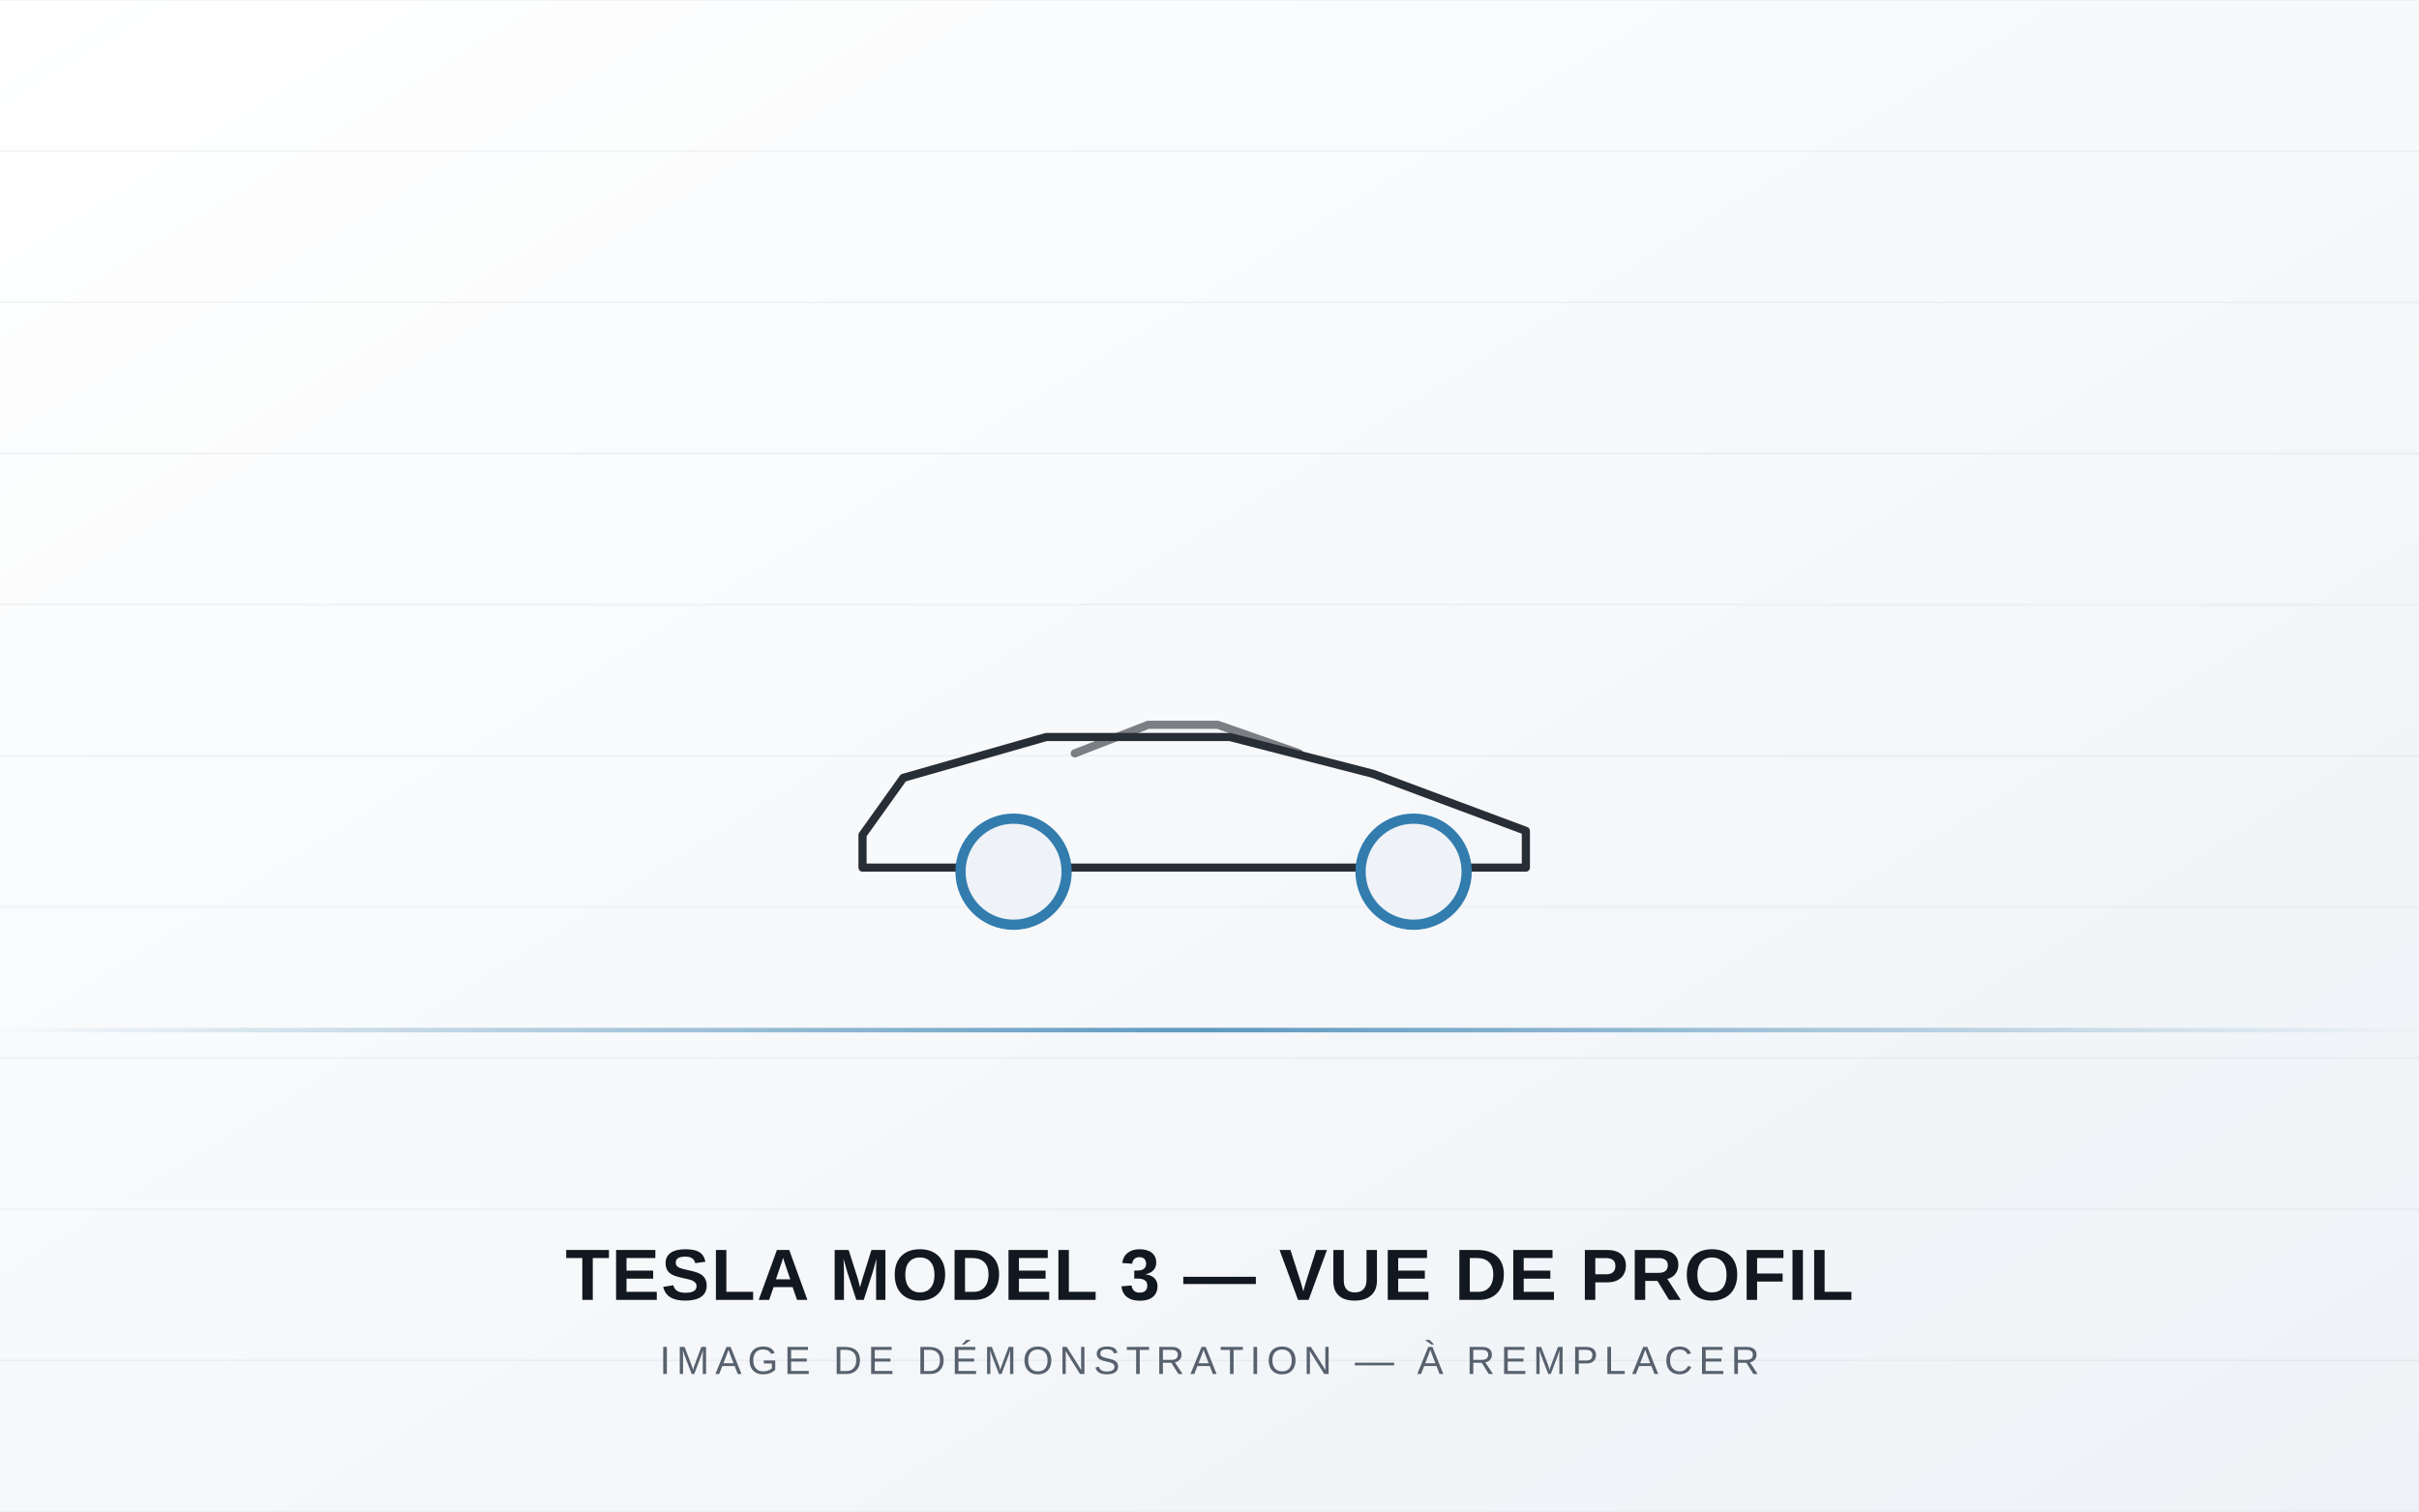
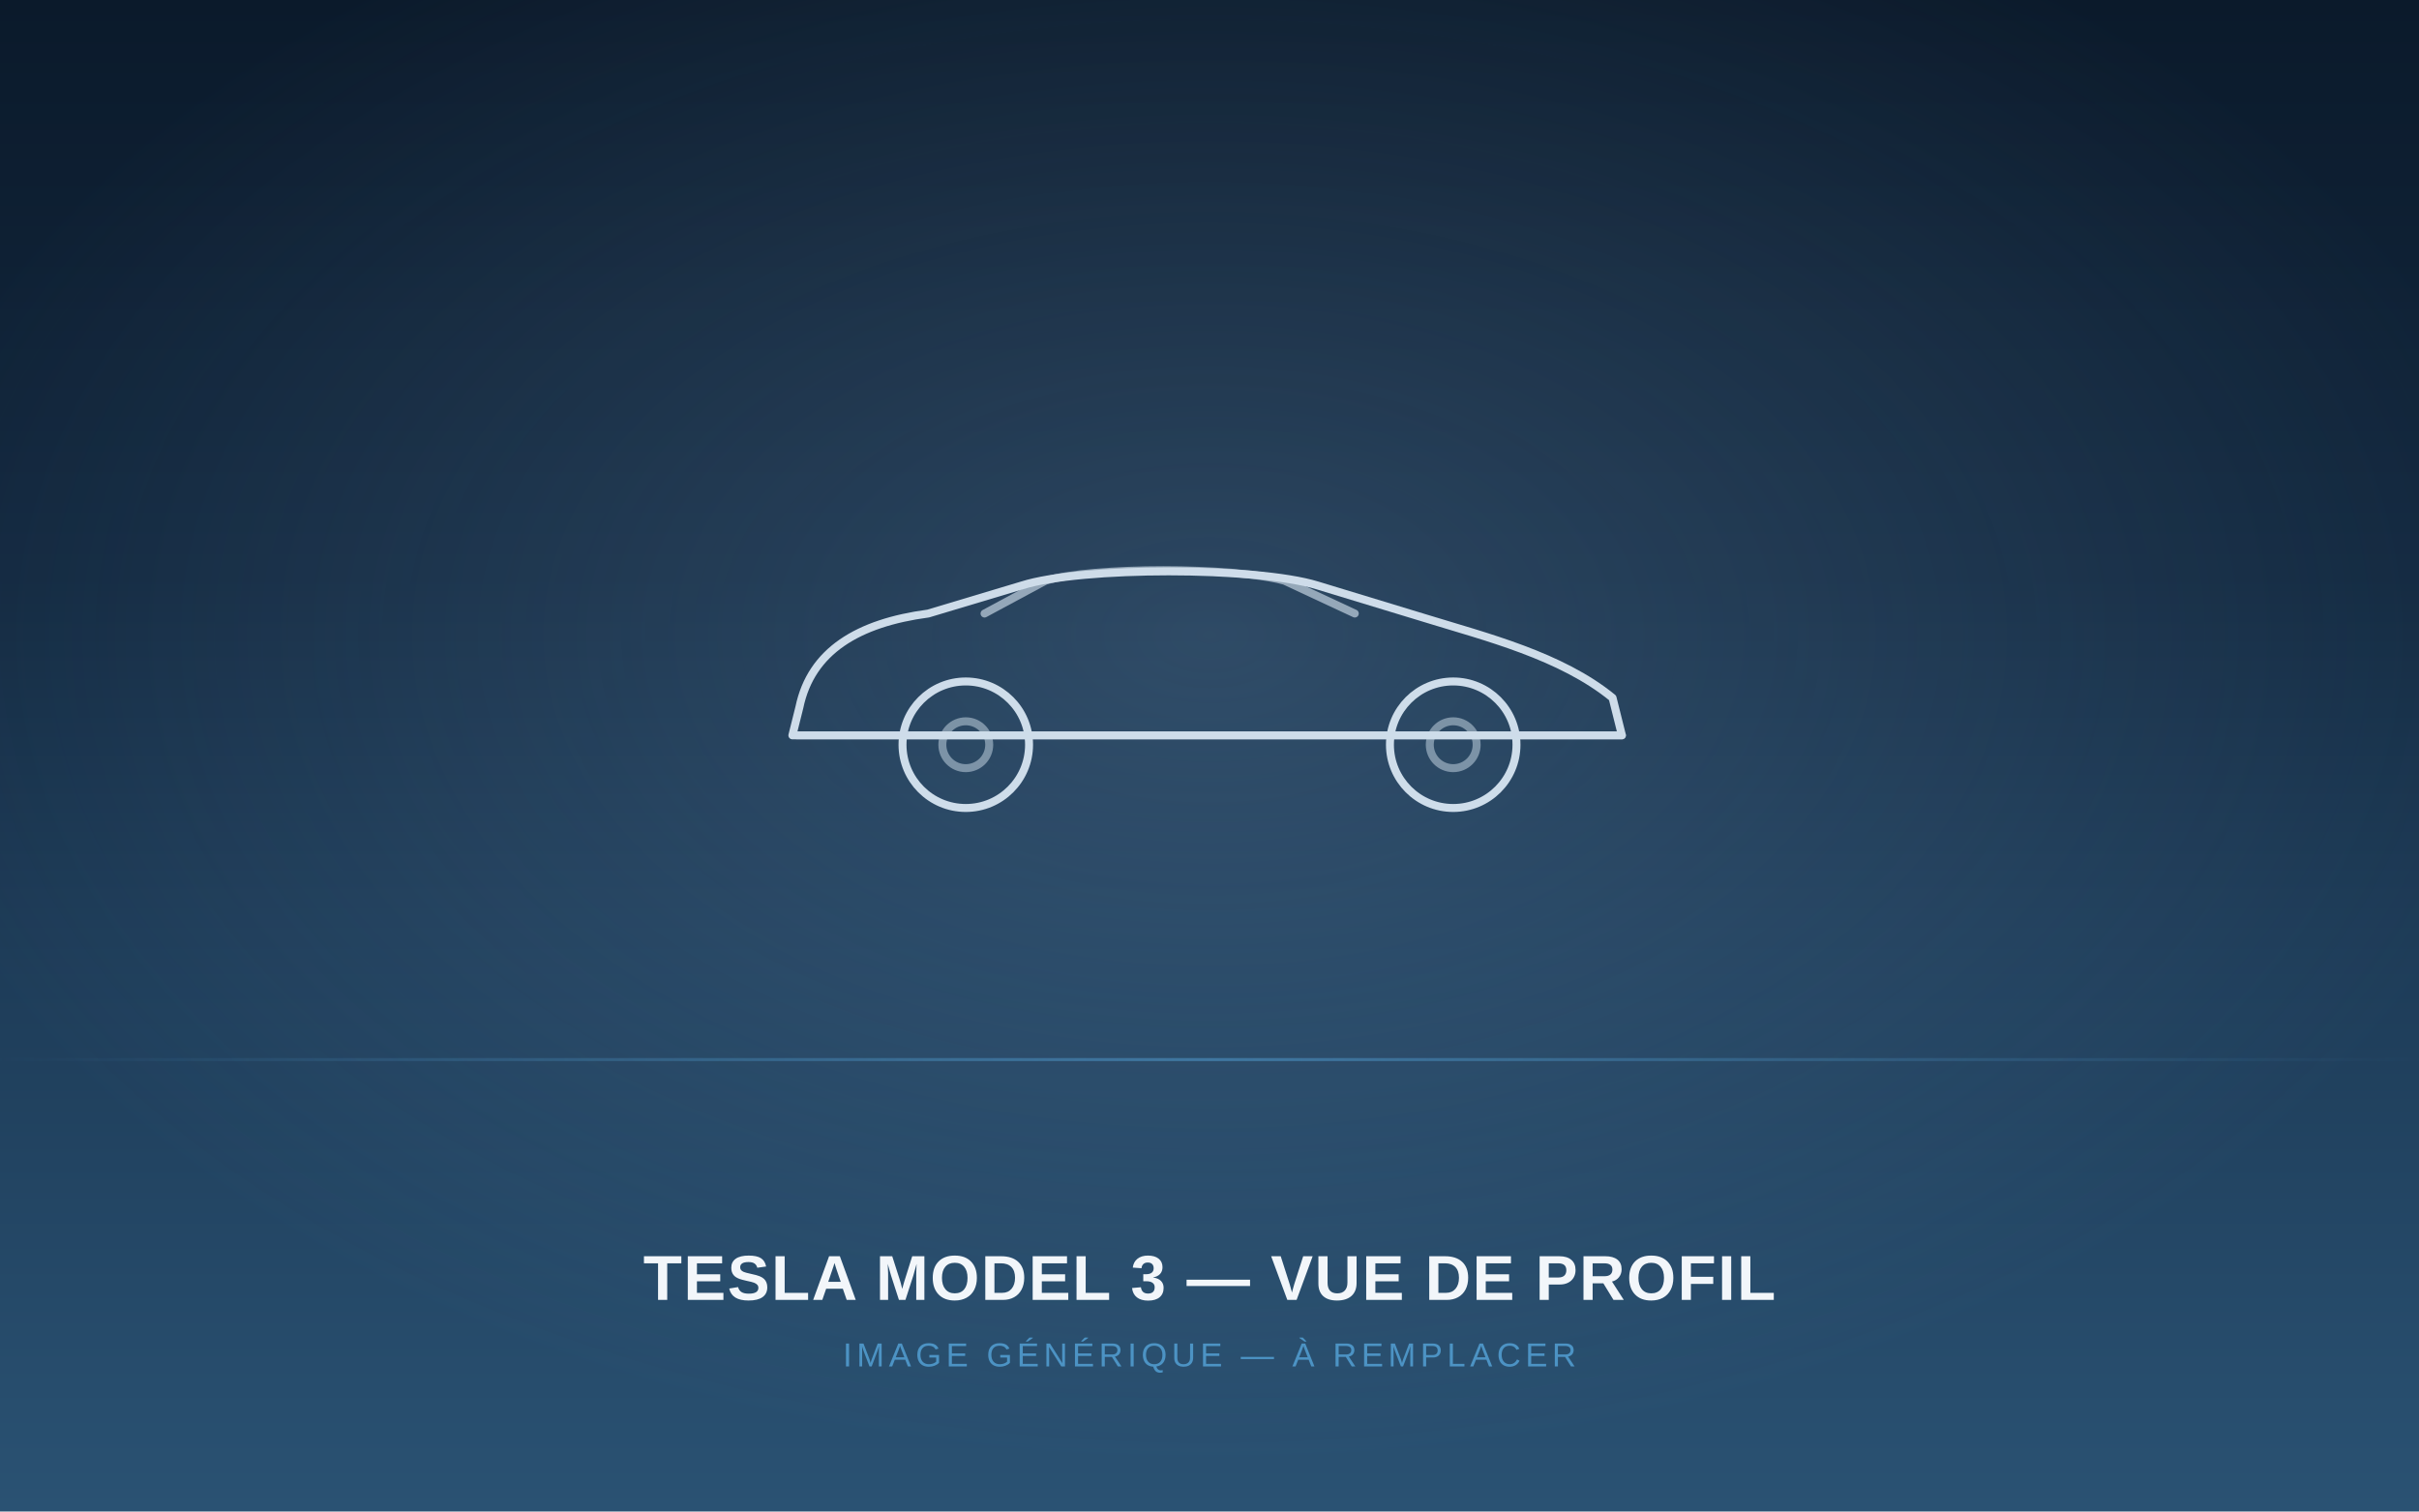
<svg xmlns="http://www.w3.org/2000/svg" width="1600" height="1000" viewBox="0 0 1600 1000">
  <defs>
-     <linearGradient id="bg" x1="0%" y1="0%" x2="100%" y2="100%">
-       <stop offset="0%" stop-color="#ffffff" />
-       <stop offset="100%" stop-color="#eef2f6" />
+     <linearGradient id="bg" x1="0%" y1="0%" x2="0%" y2="100%">
+       <stop offset="0%" stop-color="#0b1a2b" />
+       <stop offset="38%" stop-color="#12283f" />
+       <stop offset="62%" stop-color="#1d3b57" />
+       <stop offset="100%" stop-color="#2a5273" />
    </linearGradient>
+     <radialGradient id="glow" cx="50%" cy="42%" r="55%">
+       <stop offset="0%" stop-color="#8cb9e1" stop-opacity="0.22" />
+       <stop offset="100%" stop-color="#8cb9e1" stop-opacity="0" />
+     </radialGradient>
    <linearGradient id="rule" x1="0%" y1="0%" x2="100%" y2="0%">
-       <stop offset="0%" stop-color="#1d6fa5" stop-opacity="0" />
-       <stop offset="50%" stop-color="#1d6fa5" stop-opacity="0.7" />
-       <stop offset="100%" stop-color="#1d6fa5" stop-opacity="0" />
+       <stop offset="0%" stop-color="#4c93c4" stop-opacity="0" />
+       <stop offset="50%" stop-color="#4c93c4" stop-opacity="0.6" />
+       <stop offset="100%" stop-color="#4c93c4" stop-opacity="0" />
    </linearGradient>
  </defs>
  <rect width="1600" height="1000" fill="url(#bg)" />
-   <g opacity="0.07" stroke="#57616e" stroke-width="1">
-     <line x1="0" y1="0" x2="1600" y2="0" />
-     <line x1="0" y1="100" x2="1600" y2="100" />
-     <line x1="0" y1="200" x2="1600" y2="200" />
-     <line x1="0" y1="300" x2="1600" y2="300" />
-     <line x1="0" y1="400" x2="1600" y2="400" />
-     <line x1="0" y1="500" x2="1600" y2="500" />
-     <line x1="0" y1="600" x2="1600" y2="600" />
-     <line x1="0" y1="700" x2="1600" y2="700" />
-     <line x1="0" y1="800" x2="1600" y2="800" />
-     <line x1="0" y1="900" x2="1600" y2="900" />
-     <line x1="0" y1="1000" x2="1600" y2="1000" />
+   <rect width="1600" height="1000" fill="url(#glow)" />
+   <rect x="0" y="700" width="1600" height="2" fill="url(#rule)" />
+   <g transform="translate(800, 440) scale(1.55)" fill="none" stroke="#dce9f5" stroke-width="3.4" stroke-linejoin="round" stroke-linecap="round" opacity="0.92">
+     <path d="M -175 18 C -170 -6 -150 -18 -120 -22 L -80 -34 C -55 -42 20 -42 46 -34 L 92 -20 C 118 -12 150 -4 172 14 L 176 30 L -178 30 Z" />
+     <path d="M -96 -22 L -70 -36 C -50 -42 10 -42 32 -36 L 62 -22" opacity="0.65" />
+     <line x1="-176" y1="30" x2="176" y2="30" opacity="0.5" />
+     <circle cx="-104" cy="34" r="27" />
+     <circle cx="104" cy="34" r="27" />
+     <circle cx="-104" cy="34" r="10" opacity="0.5" />
+     <circle cx="104" cy="34" r="10" opacity="0.5" />
  </g>
-   <rect x="0" y="680" width="1600" height="3" fill="url(#rule)" />
-   <g transform="translate(800, 520) scale(1.35)" fill="none" stroke="#12181f" stroke-width="4" opacity="0.9" stroke-linejoin="round" stroke-linecap="round">
-     <path d="M -170 24 L -150 -4 L -80 -24 L 10 -24 L 80 -6 L 155 22 L 155 40 L -170 40 Z" />
-     <path d="M -66 -16 L -30 -30 L 4 -30 L 44 -16" opacity="0.6" />
-     <circle cx="-96" cy="42" r="26" fill="#eef2f6" stroke="#1d6fa5" stroke-width="5" />
-     <circle cx="100" cy="42" r="26" fill="#eef2f6" stroke="#1d6fa5" stroke-width="5" />
-   </g>
-   <text x="50%" y="860" text-anchor="middle" font-family="Arial, Helvetica, sans-serif" font-weight="800" font-size="48" fill="#12181f" letter-spacing="1">TESLA MODEL 3 — VUE DE PROFIL</text>
-   <text x="50%" y="909" text-anchor="middle" font-family="Arial, Helvetica, sans-serif" font-size="26" fill="#57616e" letter-spacing="4">IMAGE DE DÉMONSTRATION — À REMPLACER</text>
+   <text x="50%" y="860" text-anchor="middle" font-family="Arial, Helvetica, sans-serif" font-weight="700" font-size="42" fill="#f2f6fa" letter-spacing="1">TESLA MODEL 3 — VUE DE PROFIL</text>
+   <text x="50%" y="904" text-anchor="middle" font-family="Arial, Helvetica, sans-serif" font-size="22" fill="#4c93c4" letter-spacing="3">IMAGE GÉNÉRIQUE — À REMPLACER</text>
</svg>
